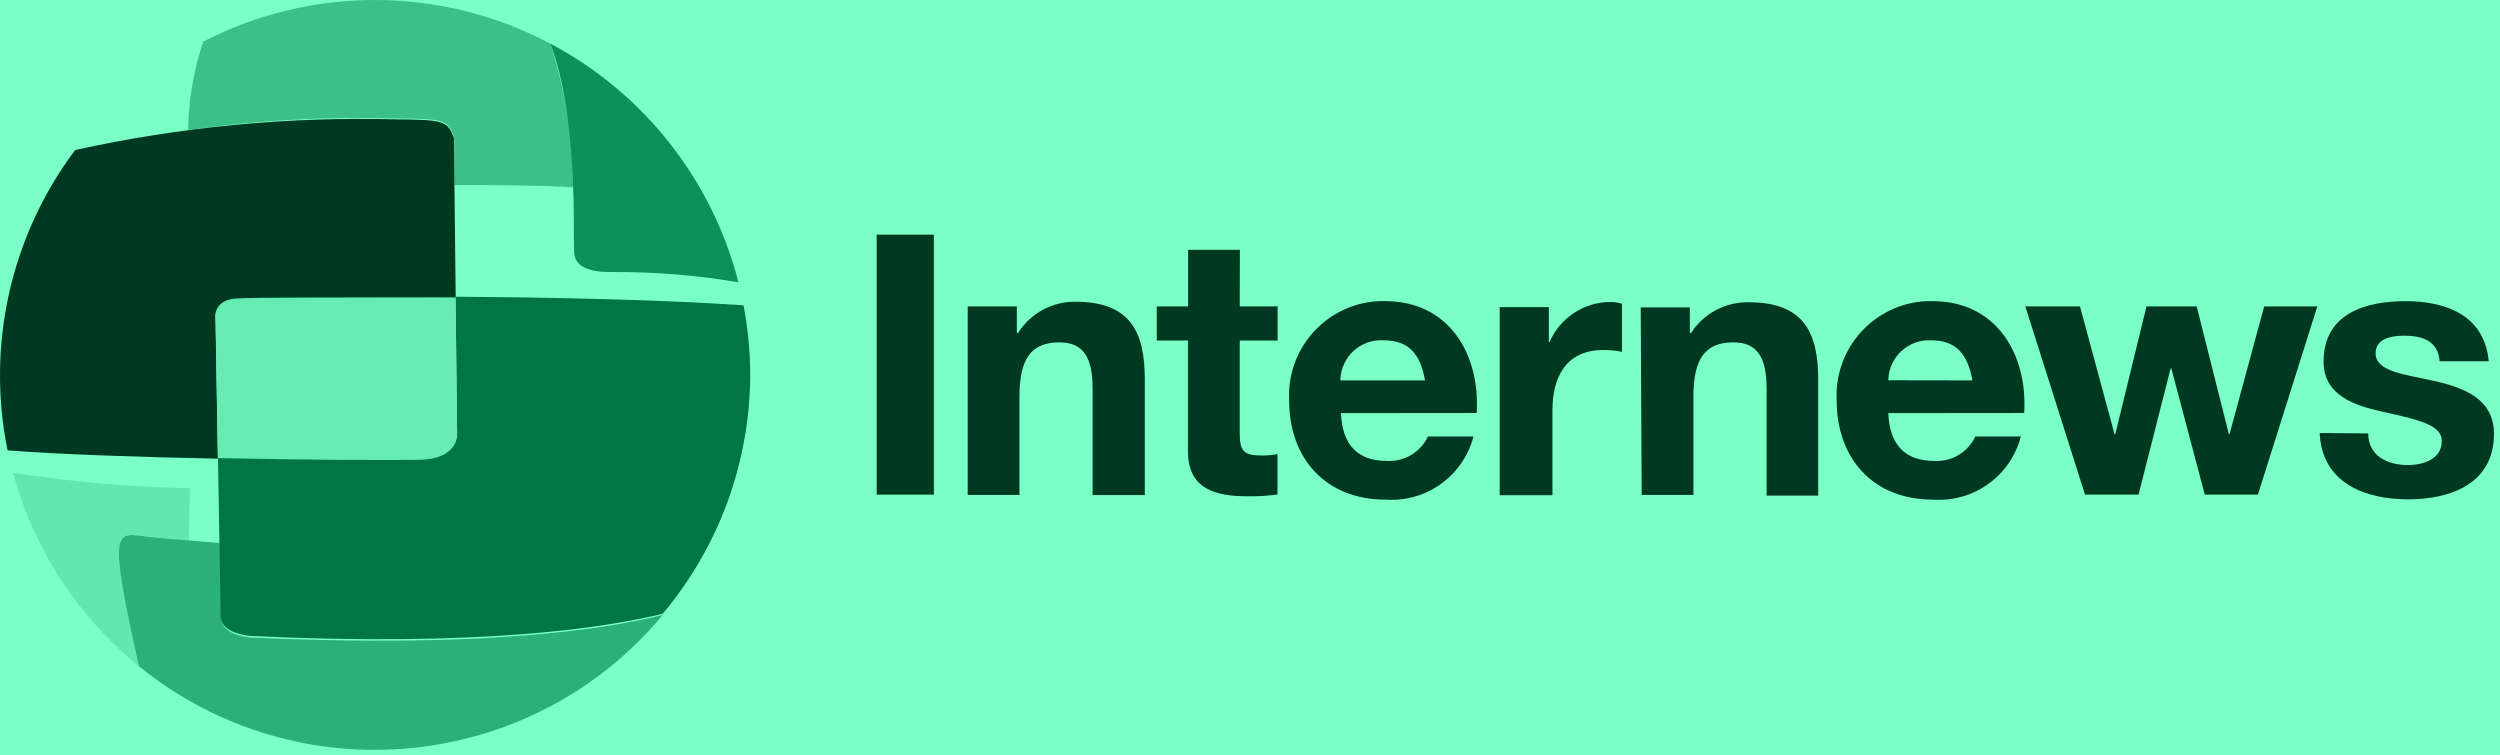
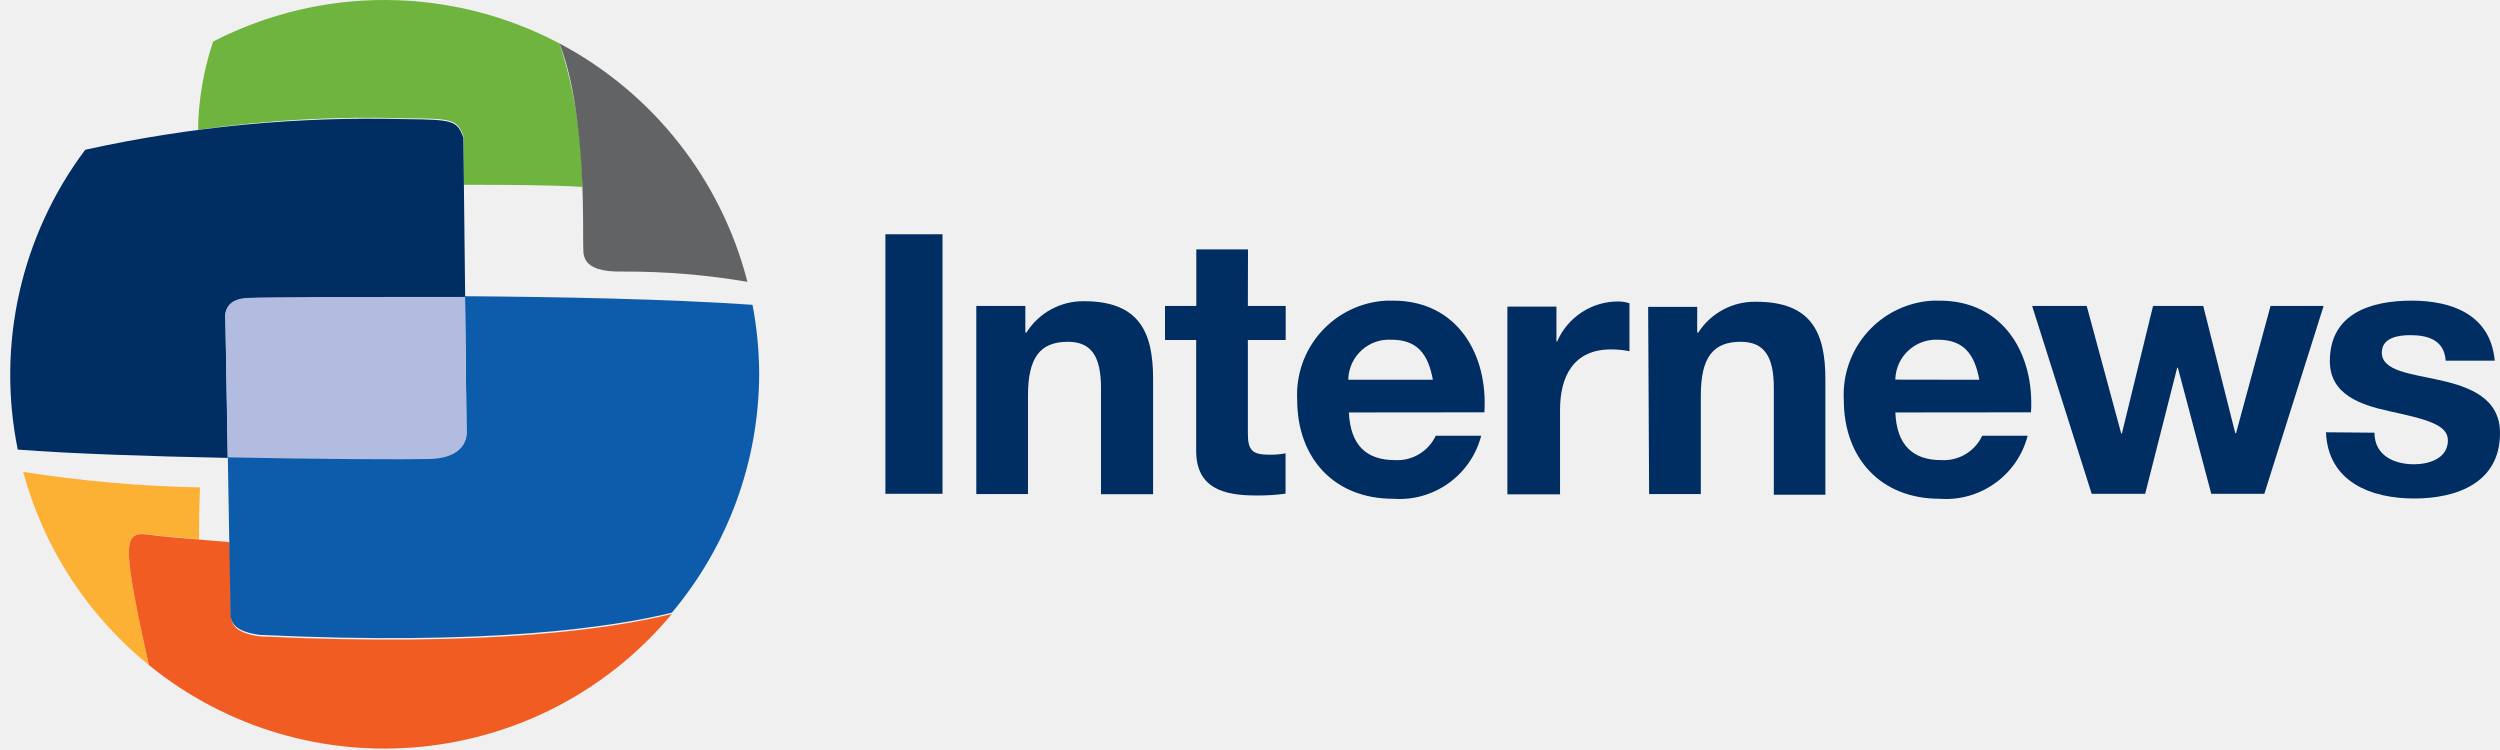
- <svg xmlns="http://www.w3.org/2000/svg" width="159" height="48" viewBox="0 0 159 48" fill="none">
-   <rect width="159" height="48" fill="#E5E5E5" />
-   <g clip-path="url(#clip0)">
-     <rect width="1920" height="4411" transform="translate(-572 -621)" fill="white" />
-     <rect x="1348" y="-632" width="840" height="1920" transform="rotate(90 1348 -632)" fill="#7AFFC7" />
-     <g style="mix-blend-mode:luminosity">
-       <path d="M9.502 34.133L12.027 34.363C12.027 32.341 12.088 31.052 12.088 31.052C8.316 30.979 4.553 30.649 0.825 30.064C2.133 34.906 4.934 39.212 8.831 42.369C6.792 33.18 7.348 33.886 9.502 34.133Z" fill="#FCB034" />
-       <path d="M34.994 2.77C28.102 -0.879 19.86 -0.925 12.926 2.647C12.317 4.46 11.992 6.357 11.964 8.27C16.349 7.646 20.779 7.401 25.205 7.537C28.277 7.537 28.48 7.643 28.886 8.702V11.774C31.587 11.774 34.182 11.774 36.442 11.906C36.442 8.804 35.953 5.721 34.994 2.77Z" fill="#6EB43F" />
-       <path d="M15.893 40.542C13.986 40.286 14.066 39.5 14.057 38.953C14.057 38.785 14.057 36.967 13.977 34.539C11.611 34.345 9.952 34.195 9.519 34.151C7.348 33.895 6.792 33.197 8.831 42.369C18.959 50.582 33.807 49.13 42.154 39.112C38.358 40.056 30.466 41.23 15.893 40.542Z" fill="#F15C22" />
-       <path d="M34.994 2.77C36.76 7.272 36.46 15.128 36.504 15.596C36.548 16.064 36.177 17.362 39.02 17.3C41.682 17.29 44.34 17.508 46.964 17.953C45.291 11.432 40.945 5.919 34.994 2.77Z" fill="#626364" />
-       <path d="M15.239 19.012C16.192 19.012 22.001 18.906 28.983 18.951L28.868 8.755C28.453 7.696 28.259 7.616 25.187 7.59C18.331 7.409 11.477 8.064 4.779 9.541C0.683 15.002 -0.881 21.954 0.48 28.643C3.746 28.899 8.937 29.075 13.862 29.172L13.712 20.345C13.712 20.345 13.456 19.012 15.239 19.012Z" fill="#002D62" />
-       <path d="M47.29 19.418C41.871 19.047 34.994 18.915 28.974 18.871L29.071 27.416C29.071 27.416 29.309 29.181 26.661 29.181C25.293 29.181 19.767 29.181 13.862 29.075C13.941 33.745 14.03 38.573 14.03 38.856C14.03 39.403 13.959 40.18 15.866 40.445C30.466 41.142 38.366 39.959 42.153 39.032C45.73 34.773 47.698 29.394 47.714 23.832C47.709 22.351 47.567 20.873 47.29 19.418Z" fill="#0D5CAB" />
-       <path d="M29.071 27.46L28.974 18.915C21.992 18.915 16.184 18.915 15.23 18.977C13.465 18.977 13.703 20.31 13.703 20.31L13.853 29.137C19.759 29.261 25.276 29.278 26.653 29.243C29.319 29.199 29.071 27.46 29.071 27.46Z" fill="#B1BCE0" />
-       <path d="M59.393 14.925H55.756V31.459H59.393V14.925Z" fill="#002D62" />
-       <path d="M61.546 19.489H64.671V21.184H64.741C65.531 19.93 66.914 19.175 68.396 19.189C71.927 19.189 72.809 21.157 72.809 24.123V31.485H69.49V24.715C69.49 22.746 68.908 21.775 67.381 21.775C65.615 21.775 64.838 22.773 64.838 25.209V31.476H61.546V19.489Z" fill="#002D62" />
-       <path d="M78.847 19.489H81.257V21.66H78.847V27.583C78.847 28.696 79.121 28.969 80.233 28.969C80.573 28.974 80.913 28.944 81.248 28.881V31.45C80.613 31.537 79.973 31.575 79.332 31.564C77.32 31.564 75.554 31.105 75.554 28.722V21.66H73.568V19.489H75.563V15.887H78.856L78.847 19.489Z" fill="#002D62" />
-       <path d="M85.283 26.277C85.38 28.36 86.395 29.314 88.222 29.314C89.323 29.372 90.349 28.757 90.817 27.76H93.713C93.059 30.276 90.701 31.966 88.108 31.776C84.338 31.776 81.99 29.181 81.99 25.474C81.904 23.884 82.452 22.325 83.515 21.14C84.578 19.955 86.068 19.24 87.657 19.153H88.108C92.186 19.153 94.154 22.578 93.916 26.268L85.283 26.277ZM90.632 24.194C90.332 22.525 89.617 21.643 87.984 21.643C87.296 21.604 86.62 21.841 86.106 22.302C85.593 22.762 85.284 23.408 85.248 24.097V24.194H90.632Z" fill="#002D62" />
-       <path d="M95.381 19.533H98.506V21.757H98.55C99.221 20.205 100.752 19.202 102.443 19.206C102.686 19.208 102.927 19.247 103.158 19.321V22.375C102.768 22.297 102.372 22.259 101.975 22.261C99.565 22.261 98.736 24.026 98.736 26.1V31.494H95.381V19.533Z" fill="#002D62" />
-       <path d="M104.349 19.55H107.474V21.184H107.545C108.348 19.935 109.741 19.193 111.225 19.224C114.756 19.224 115.639 21.192 115.639 24.158V31.52H112.355V24.714C112.355 22.746 111.773 21.775 110.246 21.775C108.48 21.775 107.703 22.773 107.703 25.2V31.476H104.411L104.349 19.55Z" fill="#002D62" />
-       <path d="M120.097 26.277C120.185 28.36 121.209 29.314 123.036 29.314C124.137 29.374 125.165 28.759 125.631 27.76H128.527C127.873 30.276 125.514 31.966 122.921 31.776C119.152 31.776 116.813 29.181 116.813 25.474C116.726 23.884 117.275 22.325 118.338 21.14C119.4 19.955 120.89 19.24 122.48 19.153H122.921C127 19.153 128.968 22.578 128.739 26.268L120.097 26.277ZM125.446 24.194C125.146 22.525 124.422 21.643 122.798 21.643C122.109 21.614 121.438 21.86 120.931 22.327C120.424 22.794 120.124 23.444 120.097 24.132V24.185L125.446 24.194Z" fill="#002D62" />
-       <path d="M143.604 31.458H140.223L138.096 23.426H138.052L136.013 31.458H132.606L128.81 19.489H132.288L134.486 27.619H134.53L136.516 19.489H139.711L141.751 27.592H141.804L144.001 19.489H147.382L143.604 31.458Z" fill="#002D62" />
-       <path d="M150.621 27.566C150.621 29.005 151.848 29.578 153.146 29.578C154.099 29.578 155.299 29.208 155.299 28.051C155.299 27.054 153.931 26.709 151.574 26.198C149.677 25.783 147.779 25.112 147.779 23.002C147.779 19.948 150.427 19.153 152.987 19.153C155.547 19.153 158.009 20.036 158.283 22.976H155.158C155.07 21.704 154.09 21.351 152.916 21.351C152.175 21.351 151.089 21.493 151.089 22.464C151.089 23.646 152.943 23.805 154.823 24.229C156.703 24.653 158.618 25.368 158.618 27.592C158.618 30.744 155.891 31.759 153.154 31.759C150.418 31.759 147.664 30.717 147.532 27.539L150.621 27.566Z" fill="#002D62" />
-     </g>
-   </g>
-   <defs>
-     <clipPath id="clip0">
-       <rect width="1920" height="4411" fill="white" transform="translate(-572 -621)" />
-     </clipPath>
-   </defs>
+ <svg xmlns="http://www.w3.org/2000/svg" width="200" height="60" viewBox="0 0 200 60" fill="none">
+   <path d="M12.751 42.862L15.921 43.15C15.921 40.612 15.998 38.993 15.998 38.993C11.261 38.901 6.535 38.486 1.854 37.752C3.496 43.832 7.015 49.239 11.908 53.204C9.348 41.665 10.046 42.552 12.751 42.862Z" fill="#FCB034" />
+   <path d="M44.762 3.479C36.107 -1.104 25.757 -1.162 17.051 3.323C16.285 5.6 15.877 7.982 15.842 10.384C21.348 9.601 26.911 9.294 32.469 9.464C36.327 9.464 36.581 9.597 37.091 10.927V14.785C40.483 14.785 43.742 14.785 46.58 14.951C46.579 11.055 45.966 7.184 44.762 3.479Z" fill="#6EB43F" />
+   <path d="M20.775 50.909C18.381 50.588 18.481 49.601 18.47 48.914C18.47 48.704 18.47 46.42 18.37 43.372C15.399 43.128 13.316 42.94 12.772 42.884C10.046 42.563 9.347 41.687 11.908 53.204C24.626 63.517 43.271 61.694 53.752 49.114C48.986 50.3 39.076 51.774 20.775 50.909Z" fill="#F15C22" />
+   <path d="M44.762 3.479C46.979 9.132 46.602 18.997 46.657 19.585C46.713 20.172 46.247 21.802 49.816 21.724C53.159 21.711 56.497 21.986 59.793 22.544C57.692 14.355 52.234 7.433 44.762 3.479Z" fill="#626364" />
+   <path d="M19.955 23.874C21.152 23.874 28.445 23.741 37.213 23.797L37.069 10.994C36.548 9.664 36.304 9.564 32.447 9.531C23.837 9.303 15.231 10.126 6.82 11.98C1.677 18.838 -0.288 27.568 1.421 35.967C5.523 36.289 12.04 36.511 18.226 36.632L18.037 25.548C18.037 25.548 17.716 23.874 19.955 23.874Z" fill="#002D62" />
+   <path d="M60.202 24.384C53.397 23.919 44.762 23.752 37.202 23.697L37.324 34.427C37.324 34.427 37.623 36.644 34.298 36.644C32.58 36.644 25.641 36.644 18.225 36.511C18.325 42.374 18.436 48.438 18.436 48.792C18.436 49.48 18.347 50.455 20.741 50.788C39.075 51.663 48.996 50.178 53.751 49.014C58.243 43.666 60.714 36.91 60.734 29.926C60.728 28.067 60.55 26.211 60.202 24.384Z" fill="#0D5CAB" />
+   <path d="M37.324 34.482L37.202 23.752C28.434 23.752 21.141 23.752 19.944 23.83C17.727 23.83 18.026 25.504 18.026 25.504L18.214 36.588C25.63 36.743 32.558 36.766 34.287 36.721C37.635 36.666 37.324 34.482 37.324 34.482Z" fill="#B1BCE0" />
+   <path d="M75.4 18.742H70.833V39.503H75.4V18.742Z" fill="#002D62" />
+   <path d="M78.103 24.473H82.027V26.601H82.116C83.108 25.027 84.844 24.079 86.705 24.096C91.139 24.096 92.247 26.568 92.247 30.292V39.537H88.079V31.035C88.079 28.563 87.348 27.344 85.43 27.344C83.213 27.344 82.238 28.596 82.238 31.655V39.526H78.103V24.473Z" fill="#002D62" />
+   <path d="M99.829 24.473H102.855V27.2H99.829V34.637C99.829 36.034 100.172 36.377 101.569 36.377C101.997 36.383 102.424 36.346 102.844 36.267V39.492C102.047 39.602 101.243 39.65 100.438 39.636C97.911 39.636 95.694 39.06 95.694 36.067V27.2H93.2V24.473H95.705V19.95H99.84L99.829 24.473Z" fill="#002D62" />
+   <path d="M107.911 32.997C108.032 35.613 109.307 36.81 111.602 36.81C112.984 36.883 114.272 36.111 114.861 34.859H118.496C117.675 38.019 114.714 40.141 111.458 39.902C106.724 39.902 103.776 36.644 103.776 31.988C103.667 29.992 104.356 28.034 105.69 26.546C107.025 25.058 108.896 24.16 110.892 24.052H111.458C116.579 24.052 119.05 28.352 118.751 32.986L107.911 32.997ZM114.628 30.381C114.251 28.286 113.353 27.177 111.302 27.177C110.438 27.129 109.589 27.427 108.945 28.005C108.3 28.583 107.912 29.394 107.866 30.259V30.381H114.628Z" fill="#002D62" />
+   <path d="M120.591 24.528H124.515V27.321H124.571C125.413 25.372 127.335 24.112 129.459 24.118C129.764 24.12 130.066 24.169 130.357 24.262V28.097C129.868 27.999 129.37 27.951 128.871 27.953C125.845 27.953 124.803 30.17 124.803 32.775V39.548H120.591V24.528Z" fill="#002D62" />
+   <path d="M131.852 24.55H135.776V26.601H135.865C136.874 25.033 138.624 24.102 140.487 24.14C144.921 24.14 146.03 26.612 146.03 30.336V39.581H141.906V31.035C141.906 28.563 141.175 27.343 139.257 27.343C137.04 27.343 136.065 28.596 136.065 31.644V39.525H131.93L131.852 24.55Z" fill="#002D62" />
+   <path d="M151.627 32.997C151.738 35.613 153.024 36.81 155.318 36.81C156.701 36.886 157.991 36.114 158.577 34.859H162.213C161.392 38.019 158.43 40.141 155.174 39.902C150.441 39.902 147.504 36.644 147.504 31.988C147.395 29.992 148.084 28.034 149.418 26.546C150.753 25.058 152.624 24.16 154.62 24.052H155.174C160.295 24.052 162.767 28.352 162.479 32.986L151.627 32.997ZM158.344 30.381C157.968 28.286 157.059 27.177 155.019 27.177C154.155 27.141 153.311 27.451 152.675 28.037C152.039 28.623 151.662 29.439 151.627 30.303V30.37L158.344 30.381Z" fill="#002D62" />
+   <path d="M181.146 39.503H176.901L174.229 29.416H174.174L171.614 39.503H167.335L162.569 24.473H166.936L169.696 34.681H169.751L172.245 24.473H176.258L178.818 34.648H178.885L181.645 24.473H185.89L181.146 39.503Z" fill="#002D62" />
+   <path d="M189.957 34.615C189.957 36.422 191.498 37.142 193.128 37.142C194.325 37.142 195.832 36.677 195.832 35.225C195.832 33.972 194.114 33.54 191.155 32.897C188.771 32.376 186.388 31.534 186.388 28.884C186.388 25.049 189.714 24.052 192.928 24.052C196.143 24.052 199.235 25.16 199.579 28.851H195.655C195.544 27.255 194.314 26.812 192.839 26.812C191.908 26.812 190.545 26.989 190.545 28.208C190.545 29.694 192.873 29.893 195.234 30.425C197.595 30.957 200 31.855 200 34.648C200 38.605 196.575 39.88 193.139 39.88C189.703 39.88 186.244 38.572 186.078 34.582L189.957 34.615Z" fill="#002D62" />
</svg>
